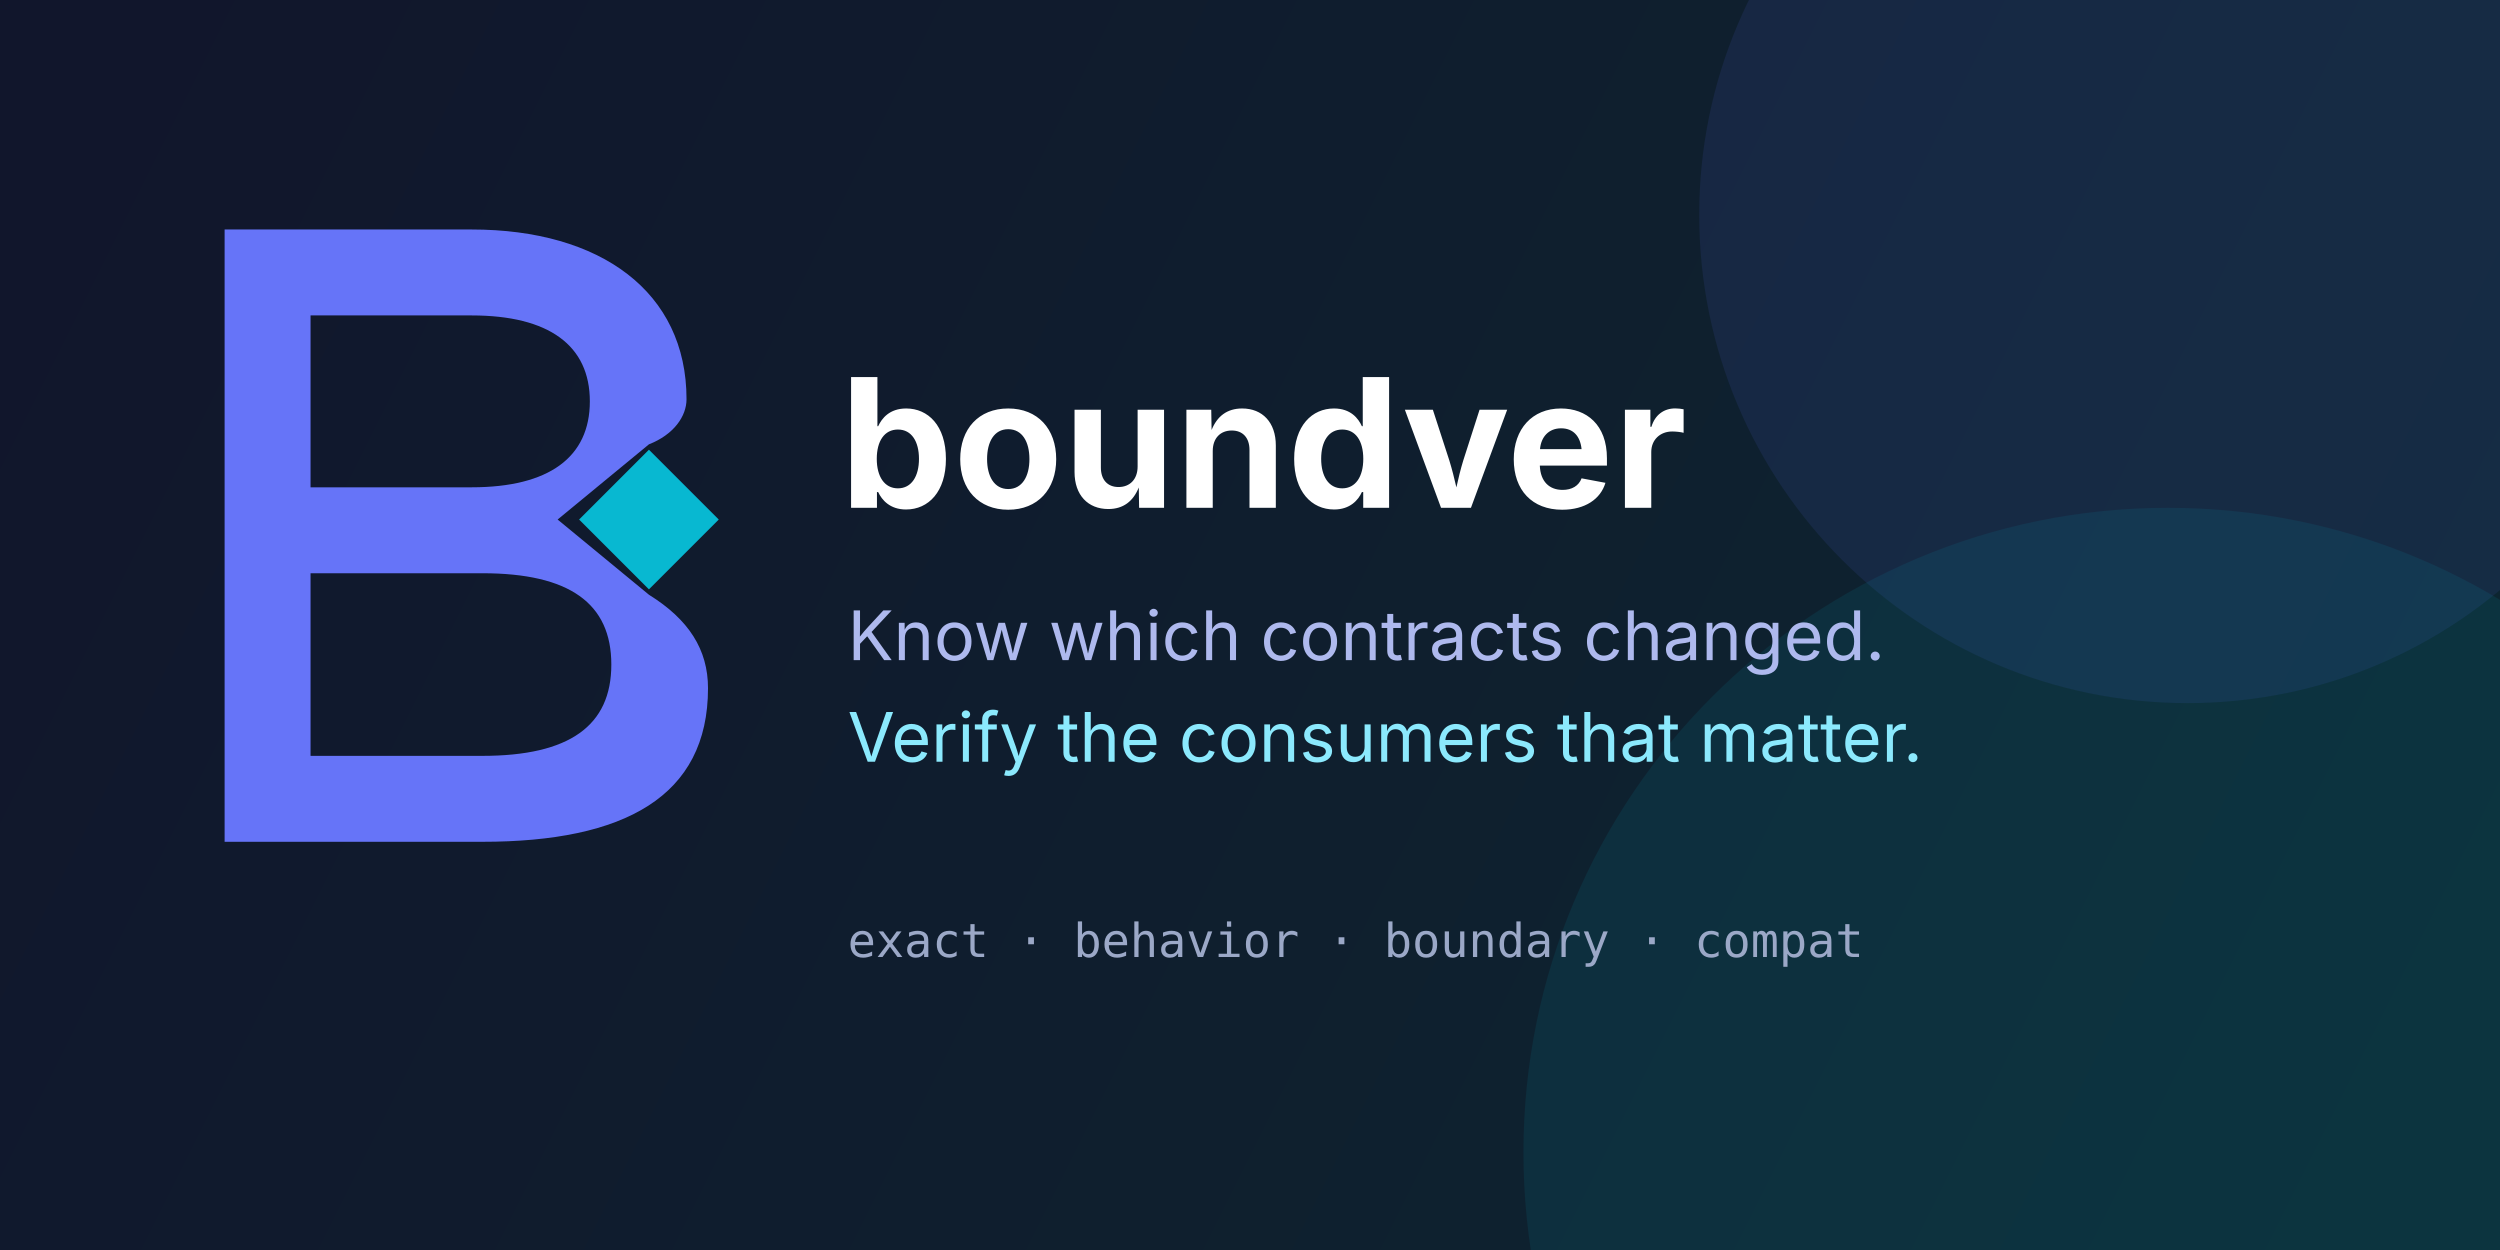
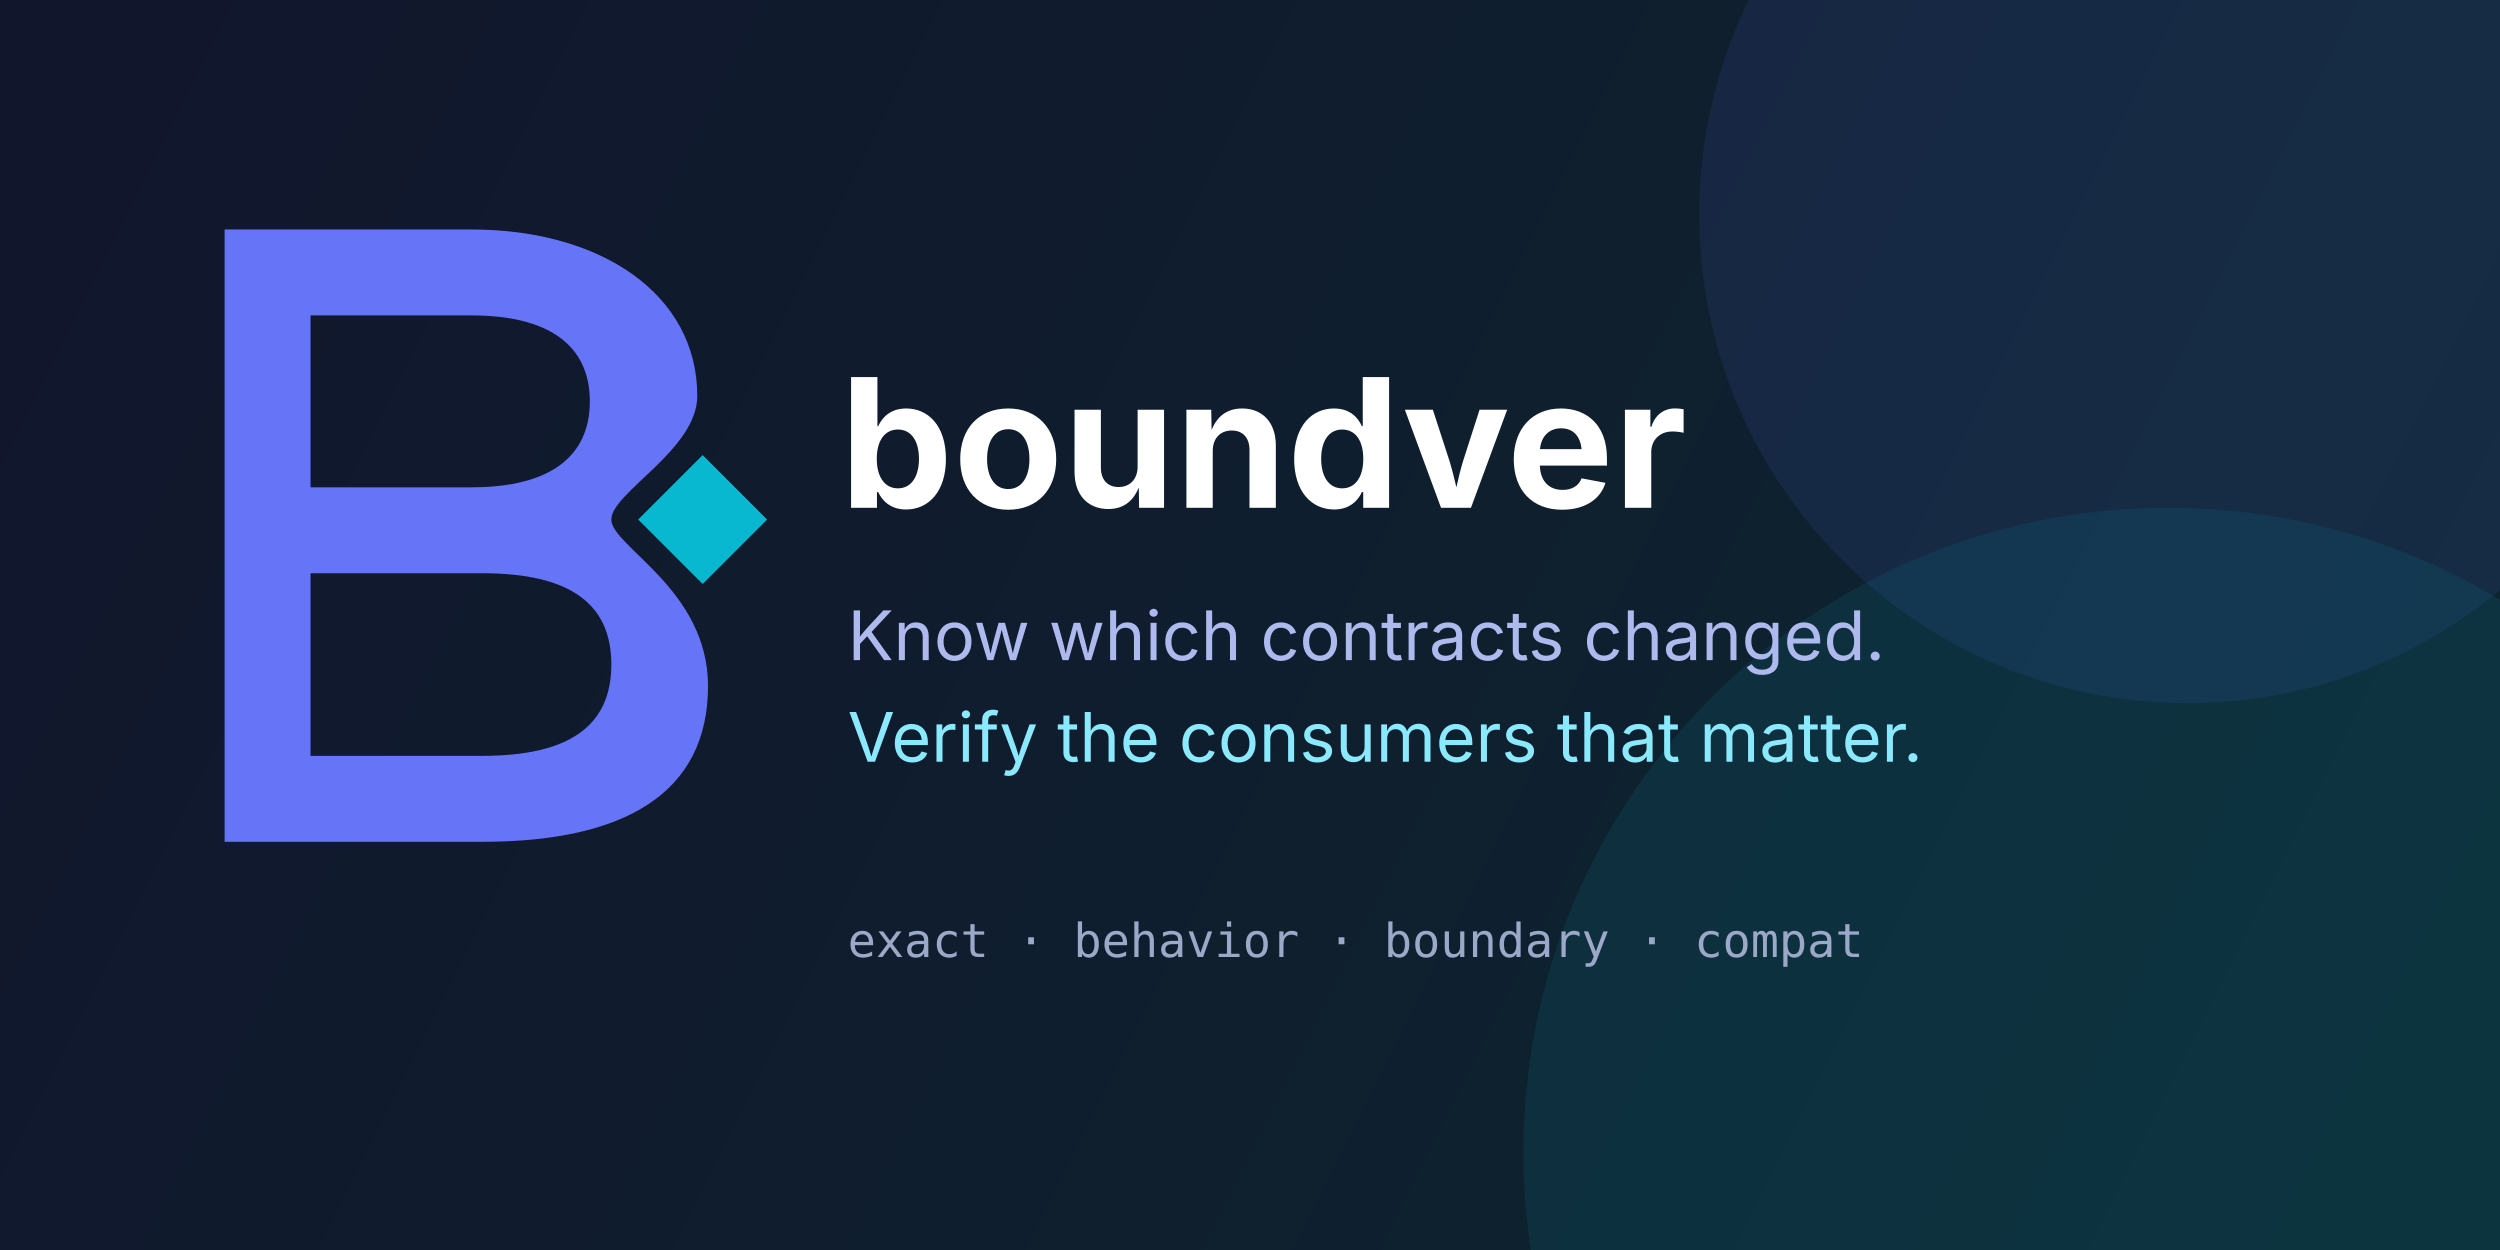
<svg xmlns="http://www.w3.org/2000/svg" viewBox="0 0 1280 640" role="img" aria-labelledby="title desc">
  <defs>
    <linearGradient id="background" x1="60" y1="30" x2="1220" y2="610" gradientUnits="userSpaceOnUse">
      <stop stop-color="#11162c" />
      <stop offset="1" stop-color="#0d2630" />
    </linearGradient>
  </defs>
  <rect width="1280" height="640" fill="url(#background)" />
  <circle cx="1120" cy="110" r="250" fill="#4051b5" opacity=".16" />
  <circle cx="1110" cy="590" r="330" fill="#00b8d4" opacity=".09" />
  <g transform="translate(60 90) scale(5.5)">
-     <path fill="#6674f8" fill-rule="evenodd" d="M10 5h23c12 0 20 5.8 20 15.8C53 22.4 51.8 24.1 49.5 25L41 32l8.5 7C53.2 41.3 55 44.1 55 47.7 55 57.8 47.2 62 34 62H10V5Zm8 8v16h15c7.2 0 11-2.8 11-8s-3.8-8-11-8H18Zm0 24v17h16c8.1 0 12-2.8 12-8.5S42.1 37 34 37H18Z" />
-     <path fill="#08b8d1" d="M49.5 25.5 56 32l-6.5 6.5L43 32l6.5-6.5Z" />
+     <path fill="#6674f8" fill-rule="evenodd" d="M10 5h23C45 5 54 11 54 20.5C54 25.5 46 29.5 46 32c0 2.5 9 6.5 9 15.5C55 57.5 47.2 62 34 62H10V5Zm8 8v16h15c7.2 0 11-2.8 11-8s-3.8-8-11-8H18Zm0 24v17h16c8.1 0 12-2.8 12-8.5S42.1 37 34 37H18Z" />
+     <path fill="#08b8d1" d="M54.5 26 60.5 32l-6 6-6-6 6-6Z" />
  </g>
  <text x="430" y="260" fill="#fff" font-family="Inter, Segoe UI, sans-serif" font-size="92" font-weight="750">boundver</text>
  <text x="434" y="338" fill="#aeb9ee" font-family="Inter, Segoe UI, sans-serif" font-size="35">Know which contracts changed.</text>
  <text x="434" y="390" fill="#8be9fd" font-family="Inter, Segoe UI, sans-serif" font-size="35">Verify the consumers that matter.</text>
  <text x="434" y="490" fill="#9ba8c7" font-family="ui-monospace, Consolas, monospace" font-size="24">exact · behavior · boundary · compat</text>
</svg>
